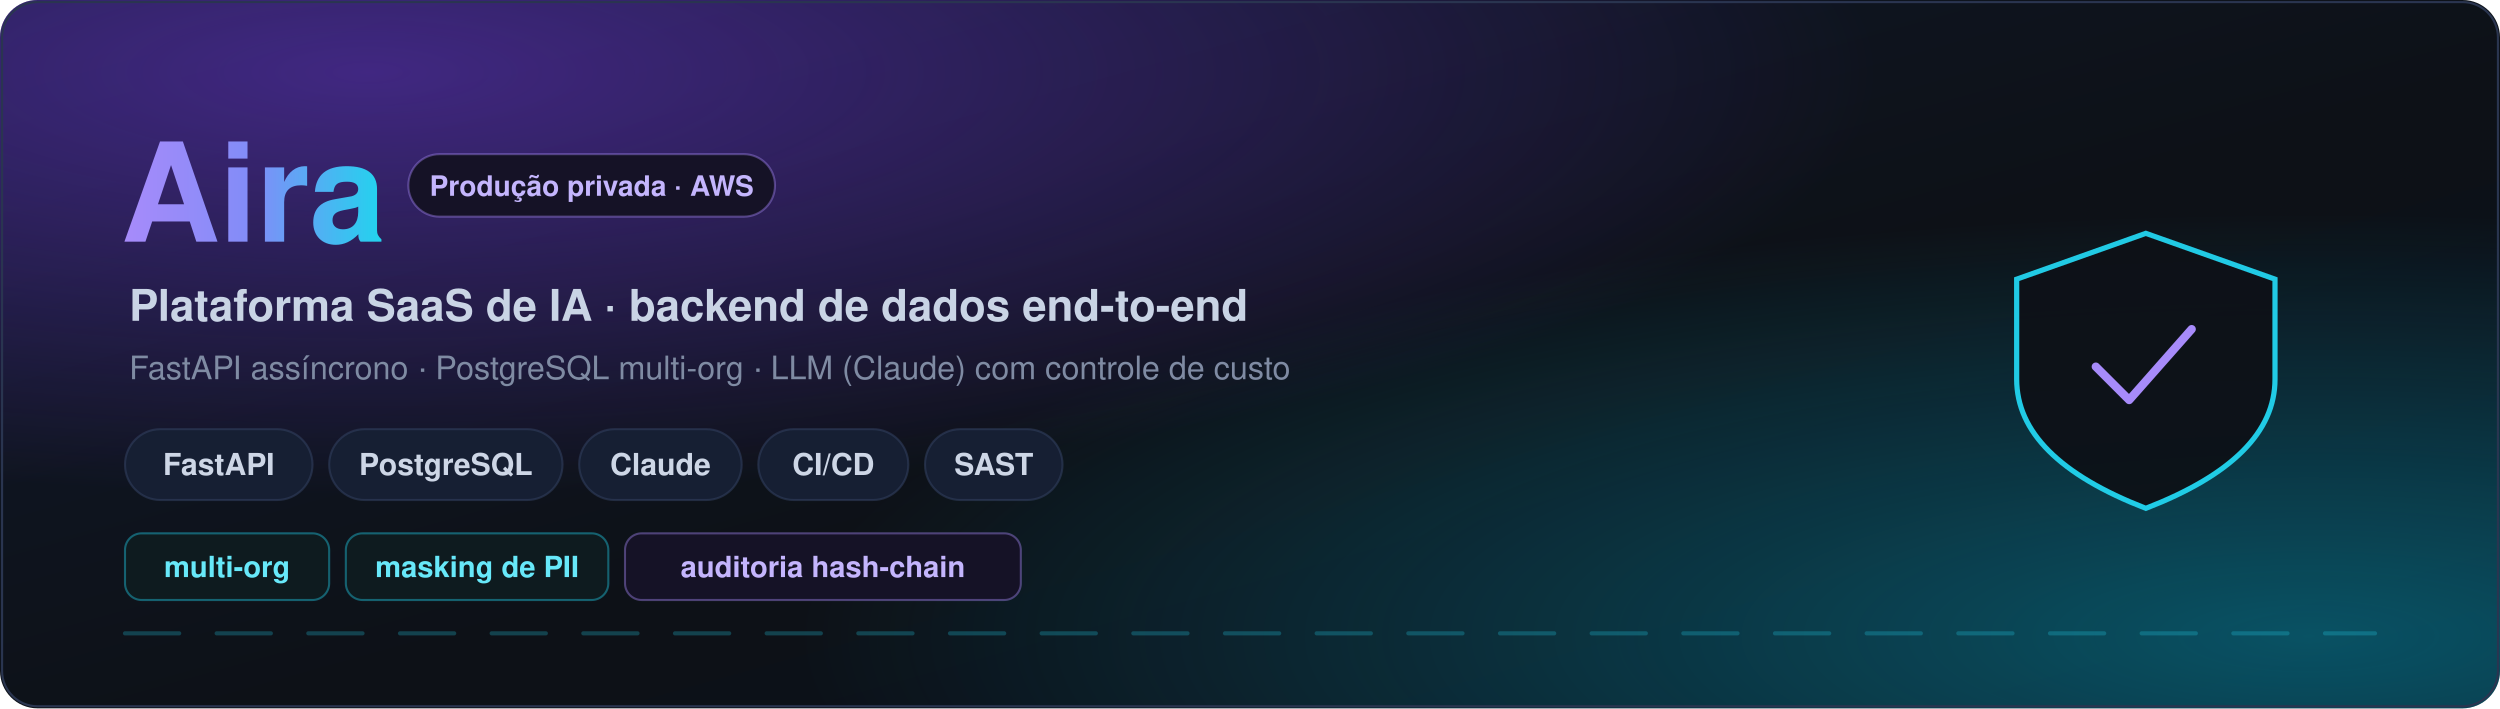
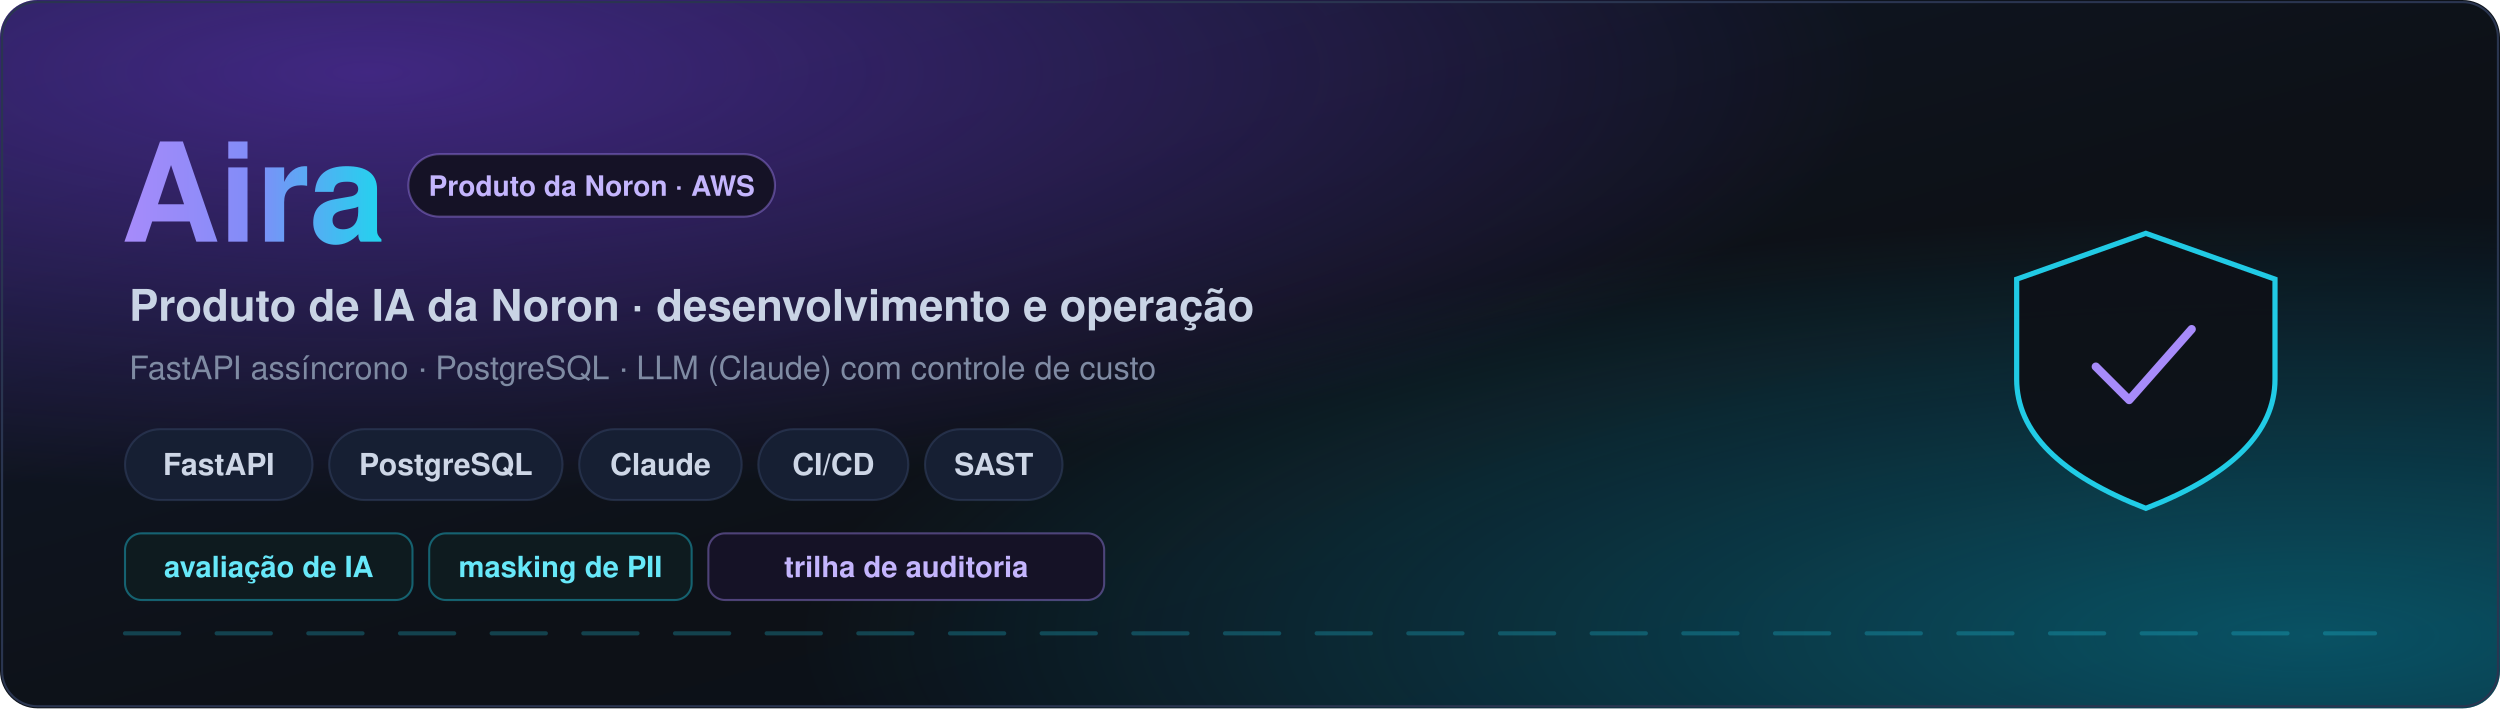
- <svg xmlns="http://www.w3.org/2000/svg" viewBox="0 0 1200 340" width="1200" height="340" role="img" aria-label="Aira — plataforma SaaS de IA em produção na AWS">
+ <svg xmlns="http://www.w3.org/2000/svg" viewBox="0 0 1200 340" width="1200" height="340" role="img" aria-label="Aira — produto de IA da Noron, em produção na AWS">
  <defs>
    <linearGradient id="bg" x1="0" y1="0" x2="1" y2="1">
      <stop offset="0" stop-color="#111a2e" />
      <stop offset="0.55" stop-color="#0d1117" />
      <stop offset="1" stop-color="#0a0f1a" />
    </linearGradient>
    <linearGradient id="ink" x1="0" y1="0" x2="1" y2="0">
      <stop offset="0" stop-color="#a78bfa" />
      <stop offset="0.5" stop-color="#818cf8" />
      <stop offset="1" stop-color="#22d3ee" />
    </linearGradient>
    <radialGradient id="glowV" cx="0.15" cy="0.1" r="0.6">
      <stop offset="0" stop-color="#7c3aed" stop-opacity="0.45" />
      <stop offset="1" stop-color="#7c3aed" stop-opacity="0" />
    </radialGradient>
    <radialGradient id="glowC" cx="0.92" cy="0.9" r="0.6">
      <stop offset="0" stop-color="#06b6d4" stop-opacity="0.40" />
      <stop offset="1" stop-color="#06b6d4" stop-opacity="0" />
    </radialGradient>
  </defs>
  <rect width="1200" height="340" rx="18" fill="url(#bg)" />
  <rect width="1200" height="340" rx="18" fill="url(#glowV)" />
  <rect width="1200" height="340" rx="18" fill="url(#glowC)" />
  <rect x="1" y="1" width="1198" height="338" rx="17" fill="none" stroke="#2a3550" stroke-width="1" />
  <path d="M1030 112 L1092 134 L1092 182 Q1092 220 1030 244 Q968 220 968 182 L968 134 Z" fill="#0d1117" stroke="#22d3ee" stroke-width="2.5" opacity="0.95" />
  <path d="M1006 176 l16 16 l30 -34" fill="none" stroke="#a78bfa" stroke-width="4" stroke-linecap="round" stroke-linejoin="round" />
  <line x1="60" y1="304" x2="1140" y2="304" stroke="#22d3ee" stroke-width="2" opacity="0.25" stroke-dasharray="26 18" stroke-linecap="round" />
  <text x="58" y="116" font-family="'Segoe UI', Helvetica, Arial, sans-serif" font-size="66" font-weight="800" fill="url(#ink)" letter-spacing="-0.5">Aira</text>
  <g>
    <rect x="196" y="74" width="176" height="30" rx="15" fill="#151226" stroke="#a78bfa66" />
-     <text x="284" y="94" font-family="'Segoe UI', Helvetica, Arial, sans-serif" font-size="13.5" font-weight="700" text-anchor="middle" fill="#c4b5fd">Produção privada · AWS</text>
+     <text x="284" y="94" font-family="'Segoe UI', Helvetica, Arial, sans-serif" font-size="13.5" font-weight="700" text-anchor="middle" fill="#c4b5fd">Produto da Noron · AWS</text>
  </g>
-   <text x="62" y="154" font-family="'Segoe UI', Helvetica, Arial, sans-serif" font-size="21" font-weight="600" fill="#c9d4e5">Plataforma SaaS de IA · backend de dados end-to-end</text>
-   <text x="62" y="182" font-family="'Segoe UI', Helvetica, Arial, sans-serif" font-size="15.5" fill="#7f8ba3">FastAPI assíncrono · PostgreSQL multi-org · LLM (Claude) com controle de custo</text>
+   <text x="62" y="154" font-family="'Segoe UI', Helvetica, Arial, sans-serif" font-size="21" font-weight="600" fill="#c9d4e5">Produto de IA da Noron · desenvolvimento e operação</text>
+   <text x="62" y="182" font-family="'Segoe UI', Helvetica, Arial, sans-serif" font-size="15.5" fill="#7f8ba3">FastAPI assíncrono · PostgreSQL · LLM (Claude) com controle de custo</text>
  <g font-family="'Segoe UI', Helvetica, Arial, sans-serif" font-size="14.5" font-weight="600" text-anchor="middle">
    <g>
      <rect x="60" y="206" width="90" height="34" rx="17" fill="#161f33" stroke="#33406090" />
      <text x="105" y="228" fill="#cdd6e6">FastAPI</text>
    </g>
    <g>
      <rect x="158" y="206" width="112" height="34" rx="17" fill="#161f33" stroke="#33406090" />
      <text x="214" y="228" fill="#cdd6e6">PostgreSQL</text>
    </g>
    <g>
      <rect x="278" y="206" width="78" height="34" rx="17" fill="#161f33" stroke="#33406090" />
      <text x="317" y="228" fill="#cdd6e6">Claude</text>
    </g>
    <g>
      <rect x="364" y="206" width="72" height="34" rx="17" fill="#161f33" stroke="#33406090" />
      <text x="400" y="228" fill="#cdd6e6">CI/CD</text>
    </g>
    <g>
      <rect x="444" y="206" width="66" height="34" rx="17" fill="#161f33" stroke="#33406090" />
      <text x="477" y="228" fill="#cdd6e6">SAST</text>
    </g>
  </g>
  <g font-family="'Segoe UI', Helvetica, Arial, sans-serif" font-size="14" font-weight="700" text-anchor="middle">
    <g>
-       <rect x="60" y="256" width="98" height="32" rx="8" fill="#0e1b1f" stroke="#22d3ee66" />
-       <text x="109" y="277" fill="#67e8f9">multi-org</text>
+       <rect x="60" y="256" width="138" height="32" rx="8" fill="#0e1b1f" stroke="#22d3ee66" />
+       <text x="129" y="277" fill="#67e8f9">avaliação de IA</text>
    </g>
    <g>
-       <rect x="166" y="256" width="126" height="32" rx="8" fill="#0e1b1f" stroke="#22d3ee66" />
-       <text x="229" y="277" fill="#67e8f9">masking de PII</text>
+       <rect x="206" y="256" width="126" height="32" rx="8" fill="#0e1b1f" stroke="#22d3ee66" />
+       <text x="269" y="277" fill="#67e8f9">masking de PII</text>
    </g>
    <g>
-       <rect x="300" y="256" width="190" height="32" rx="8" fill="#151226" stroke="#a78bfa66" />
-       <text x="395" y="277" fill="#c4b5fd">auditoria hash-chain</text>
+       <rect x="340" y="256" width="190" height="32" rx="8" fill="#151226" stroke="#a78bfa66" />
+       <text x="435" y="277" fill="#c4b5fd">trilha de auditoria</text>
    </g>
  </g>
</svg>
